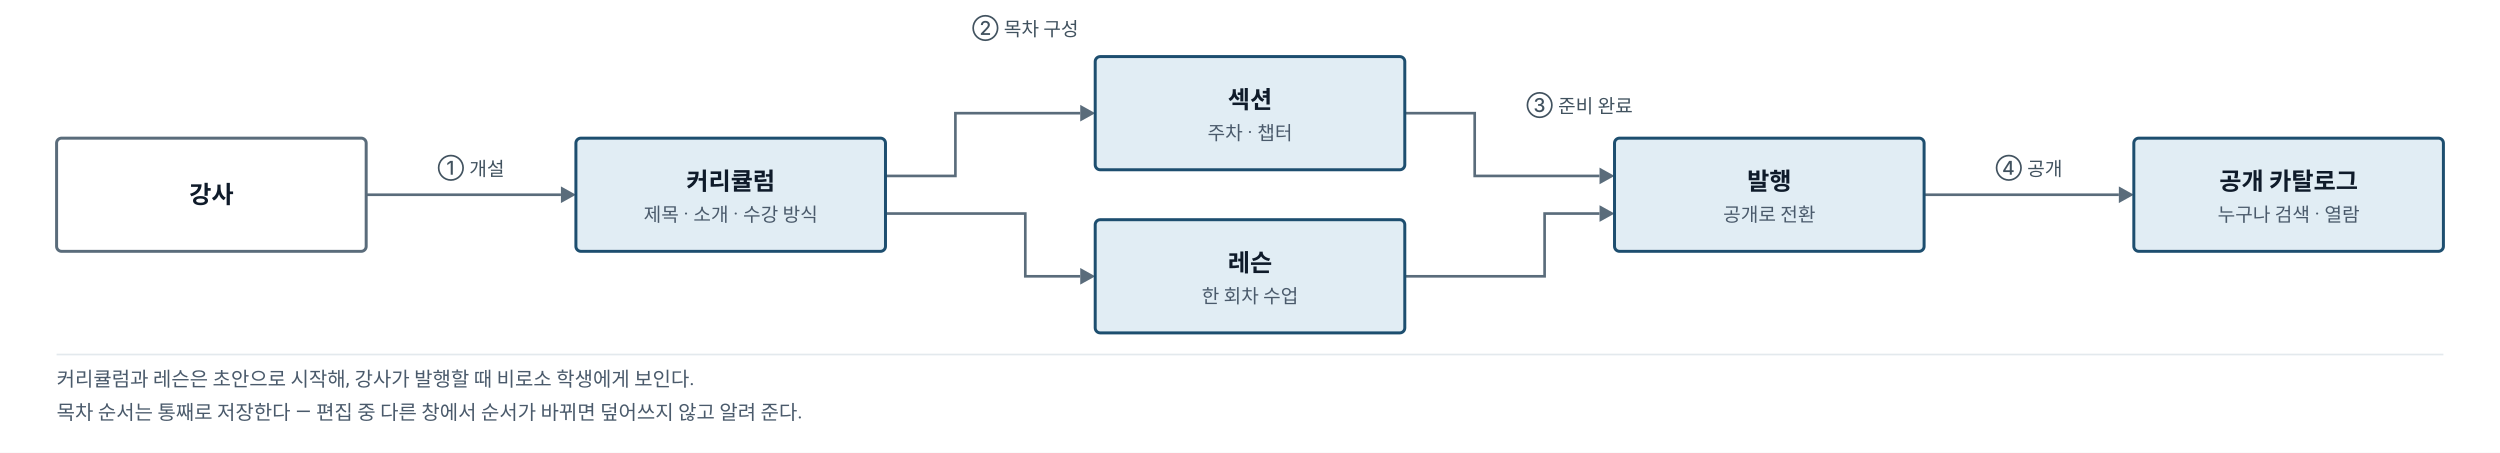
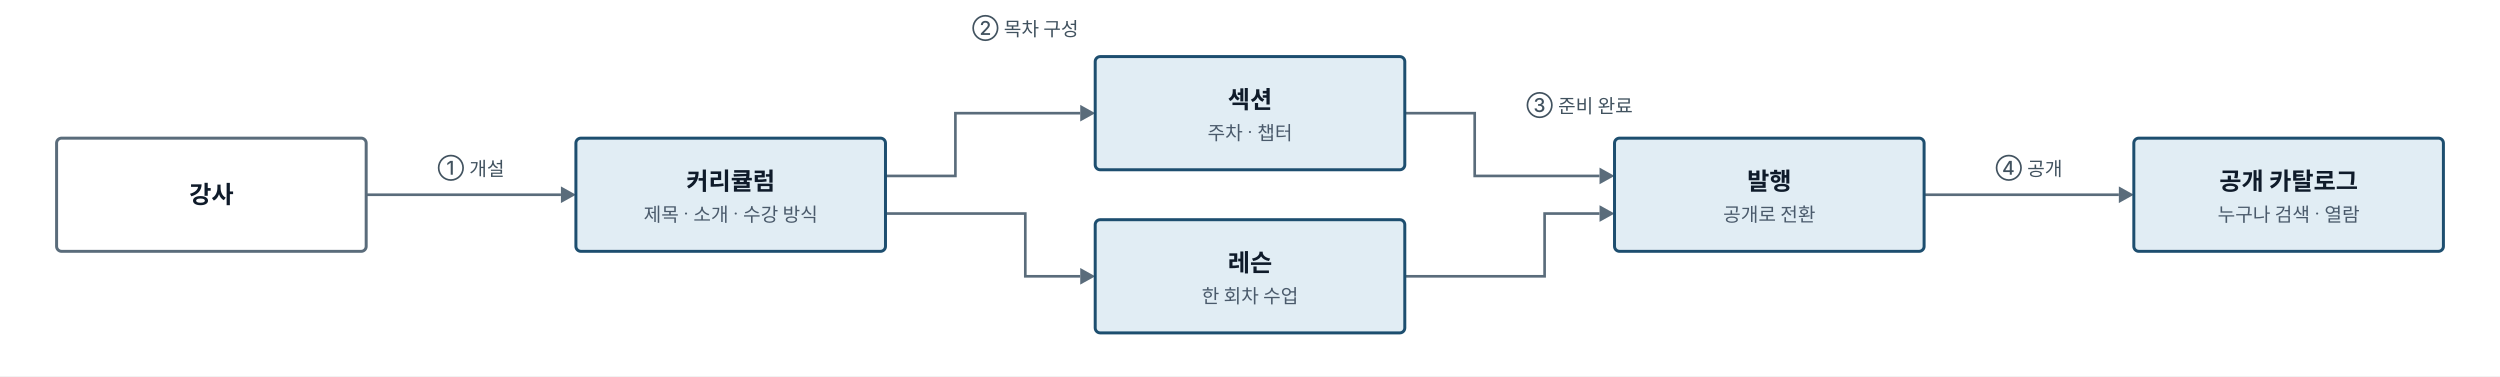
- <svg xmlns="http://www.w3.org/2000/svg" viewBox="0 0 1502 272" width="1502" height="272" role="img">
+ <svg xmlns="http://www.w3.org/2000/svg" viewBox="0 0 1502 226" width="1502" height="226" role="img">
  <style>text{font-family:system-ui,-apple-system,"Segoe UI",Roboto,"Malgun Gothic","Apple SD Gothic Neo","Noto Sans KR",sans-serif}</style>
  <rect width="100%" height="100%" fill="#FFFFFF" />
  <path d="M220.0,117.0 H337.0" fill="none" stroke="#5A6C7B" stroke-width="1.6" />
  <path d="M346.0,117.0 l-9,-5 l0,10 z" fill="#5A6C7B" />
  <path d="M532.0,105.7 H574.0 V68.0 H649.0" fill="none" stroke="#5A6C7B" stroke-width="1.6" />
  <path d="M658.0,68.0 l-9,-5 l0,10 z" fill="#5A6C7B" />
  <path d="M532.0,128.3 H616.0 V166.0 H649.0" fill="none" stroke="#5A6C7B" stroke-width="1.6" />
  <path d="M658.0,166.0 l-9,-5 l0,10 z" fill="#5A6C7B" />
  <path d="M844.0,68.0 H886.0 V105.7 H961.0" fill="none" stroke="#5A6C7B" stroke-width="1.6" />
  <path d="M970.0,105.7 l-9,-5 l0,10 z" fill="#5A6C7B" />
  <path d="M844.0,166.0 H928.0 V128.3 H961.0" fill="none" stroke="#5A6C7B" stroke-width="1.6" />
  <path d="M970.0,128.3 l-9,-5 l0,10 z" fill="#5A6C7B" />
  <path d="M1156.0,117.0 H1273.0" fill="none" stroke="#5A6C7B" stroke-width="1.6" />
  <path d="M1282.0,117.0 l-9,-5 l0,10 z" fill="#5A6C7B" />
  <rect x="256.1" y="94.4" width="53.8" height="17.8" fill="#FFFFFF" rx="2" />
  <text x="283.0" y="105.0" text-anchor="middle" font-size="11.5" fill="#41525F" font-weight="500">① 개설</text>
  <rect x="574.4" y="10.4" width="83.2" height="17.8" fill="#FFFFFF" rx="2" />
  <text x="616.0" y="21.0" text-anchor="middle" font-size="11.5" fill="#41525F" font-weight="500">② 목차 구성</text>
  <rect x="907.4" y="56.8" width="83.2" height="17.8" fill="#FFFFFF" rx="2" />
  <text x="949.0" y="67.3" text-anchor="middle" font-size="11.5" fill="#41525F" font-weight="500">③ 준비 완료</text>
  <rect x="1192.1" y="94.4" width="53.8" height="17.8" fill="#FFFFFF" rx="2" />
  <text x="1219.0" y="105.0" text-anchor="middle" font-size="11.5" fill="#41525F" font-weight="500">④ 공개</text>
  <rect x="34.0" y="83.0" width="186.0" height="68.0" rx="3" fill="#FFFFFF" stroke="#5A6C7B" stroke-width="1.8" />
  <text x="127.0" y="122.0" text-anchor="middle" font-size="14.5" font-weight="650" fill="#0F1B2A">강사</text>
  <rect x="346.0" y="83.0" width="186.0" height="68.0" rx="3" fill="#E1EDF4" stroke="#1D4E6F" stroke-width="1.8" />
  <text x="439.0" y="114.0" text-anchor="middle" font-size="14.5" font-weight="650" fill="#0F1B2A">커리큘럼</text>
  <text x="439.0" y="133.0" text-anchor="middle" font-size="11.5" fill="#4A5A6B">제목 · 소개 · 수강 방식</text>
  <rect x="658.0" y="34.0" width="186.0" height="68.0" rx="3" fill="#E1EDF4" stroke="#1D4E6F" stroke-width="1.8" />
  <text x="751.0" y="65.0" text-anchor="middle" font-size="14.5" font-weight="650" fill="#0F1B2A">섹션</text>
  <text x="751.0" y="84.0" text-anchor="middle" font-size="11.5" fill="#4A5A6B">주차 · 챕터</text>
  <rect x="658.0" y="132.0" width="186.0" height="68.0" rx="3" fill="#E1EDF4" stroke="#1D4E6F" stroke-width="1.8" />
  <text x="751.0" y="163.0" text-anchor="middle" font-size="14.5" font-weight="650" fill="#0F1B2A">레슨</text>
  <text x="751.0" y="182.0" text-anchor="middle" font-size="11.5" fill="#4A5A6B">한 회차 수업</text>
  <rect x="970.0" y="83.0" width="186.0" height="68.0" rx="3" fill="#E1EDF4" stroke="#1D4E6F" stroke-width="1.8" />
  <text x="1063.0" y="114.0" text-anchor="middle" font-size="14.5" font-weight="650" fill="#0F1B2A">발행</text>
  <text x="1063.0" y="133.0" text-anchor="middle" font-size="11.5" fill="#4A5A6B">공개로 전환</text>
  <rect x="1282.0" y="83.0" width="186.0" height="68.0" rx="3" fill="#E1EDF4" stroke="#1D4E6F" stroke-width="1.8" />
  <text x="1375.0" y="114.0" text-anchor="middle" font-size="14.5" font-weight="650" fill="#0F1B2A">공개 카탈로그</text>
  <text x="1375.0" y="133.0" text-anchor="middle" font-size="11.5" fill="#4A5A6B">누구나 검색 · 열람</text>
-   <line x1="34" y1="213.0" x2="1468.0" y2="213.0" stroke="#E3E9ED" />
-   <text x="34" y="232.0" font-size="12" fill="#4A5A6B">커리큘럼과 레슨은 초안으로 시작해, 강사가 발행할 때 비로소 학생에게 보인다.</text>
-   <text x="34" y="252.0" font-size="12" fill="#4A5A6B">목차 순서는 통째로 저장한다 — 편집 중 다른 창에서 순서가 바뀌면 덮어쓰지 않고 알려 준다.</text>
</svg>
